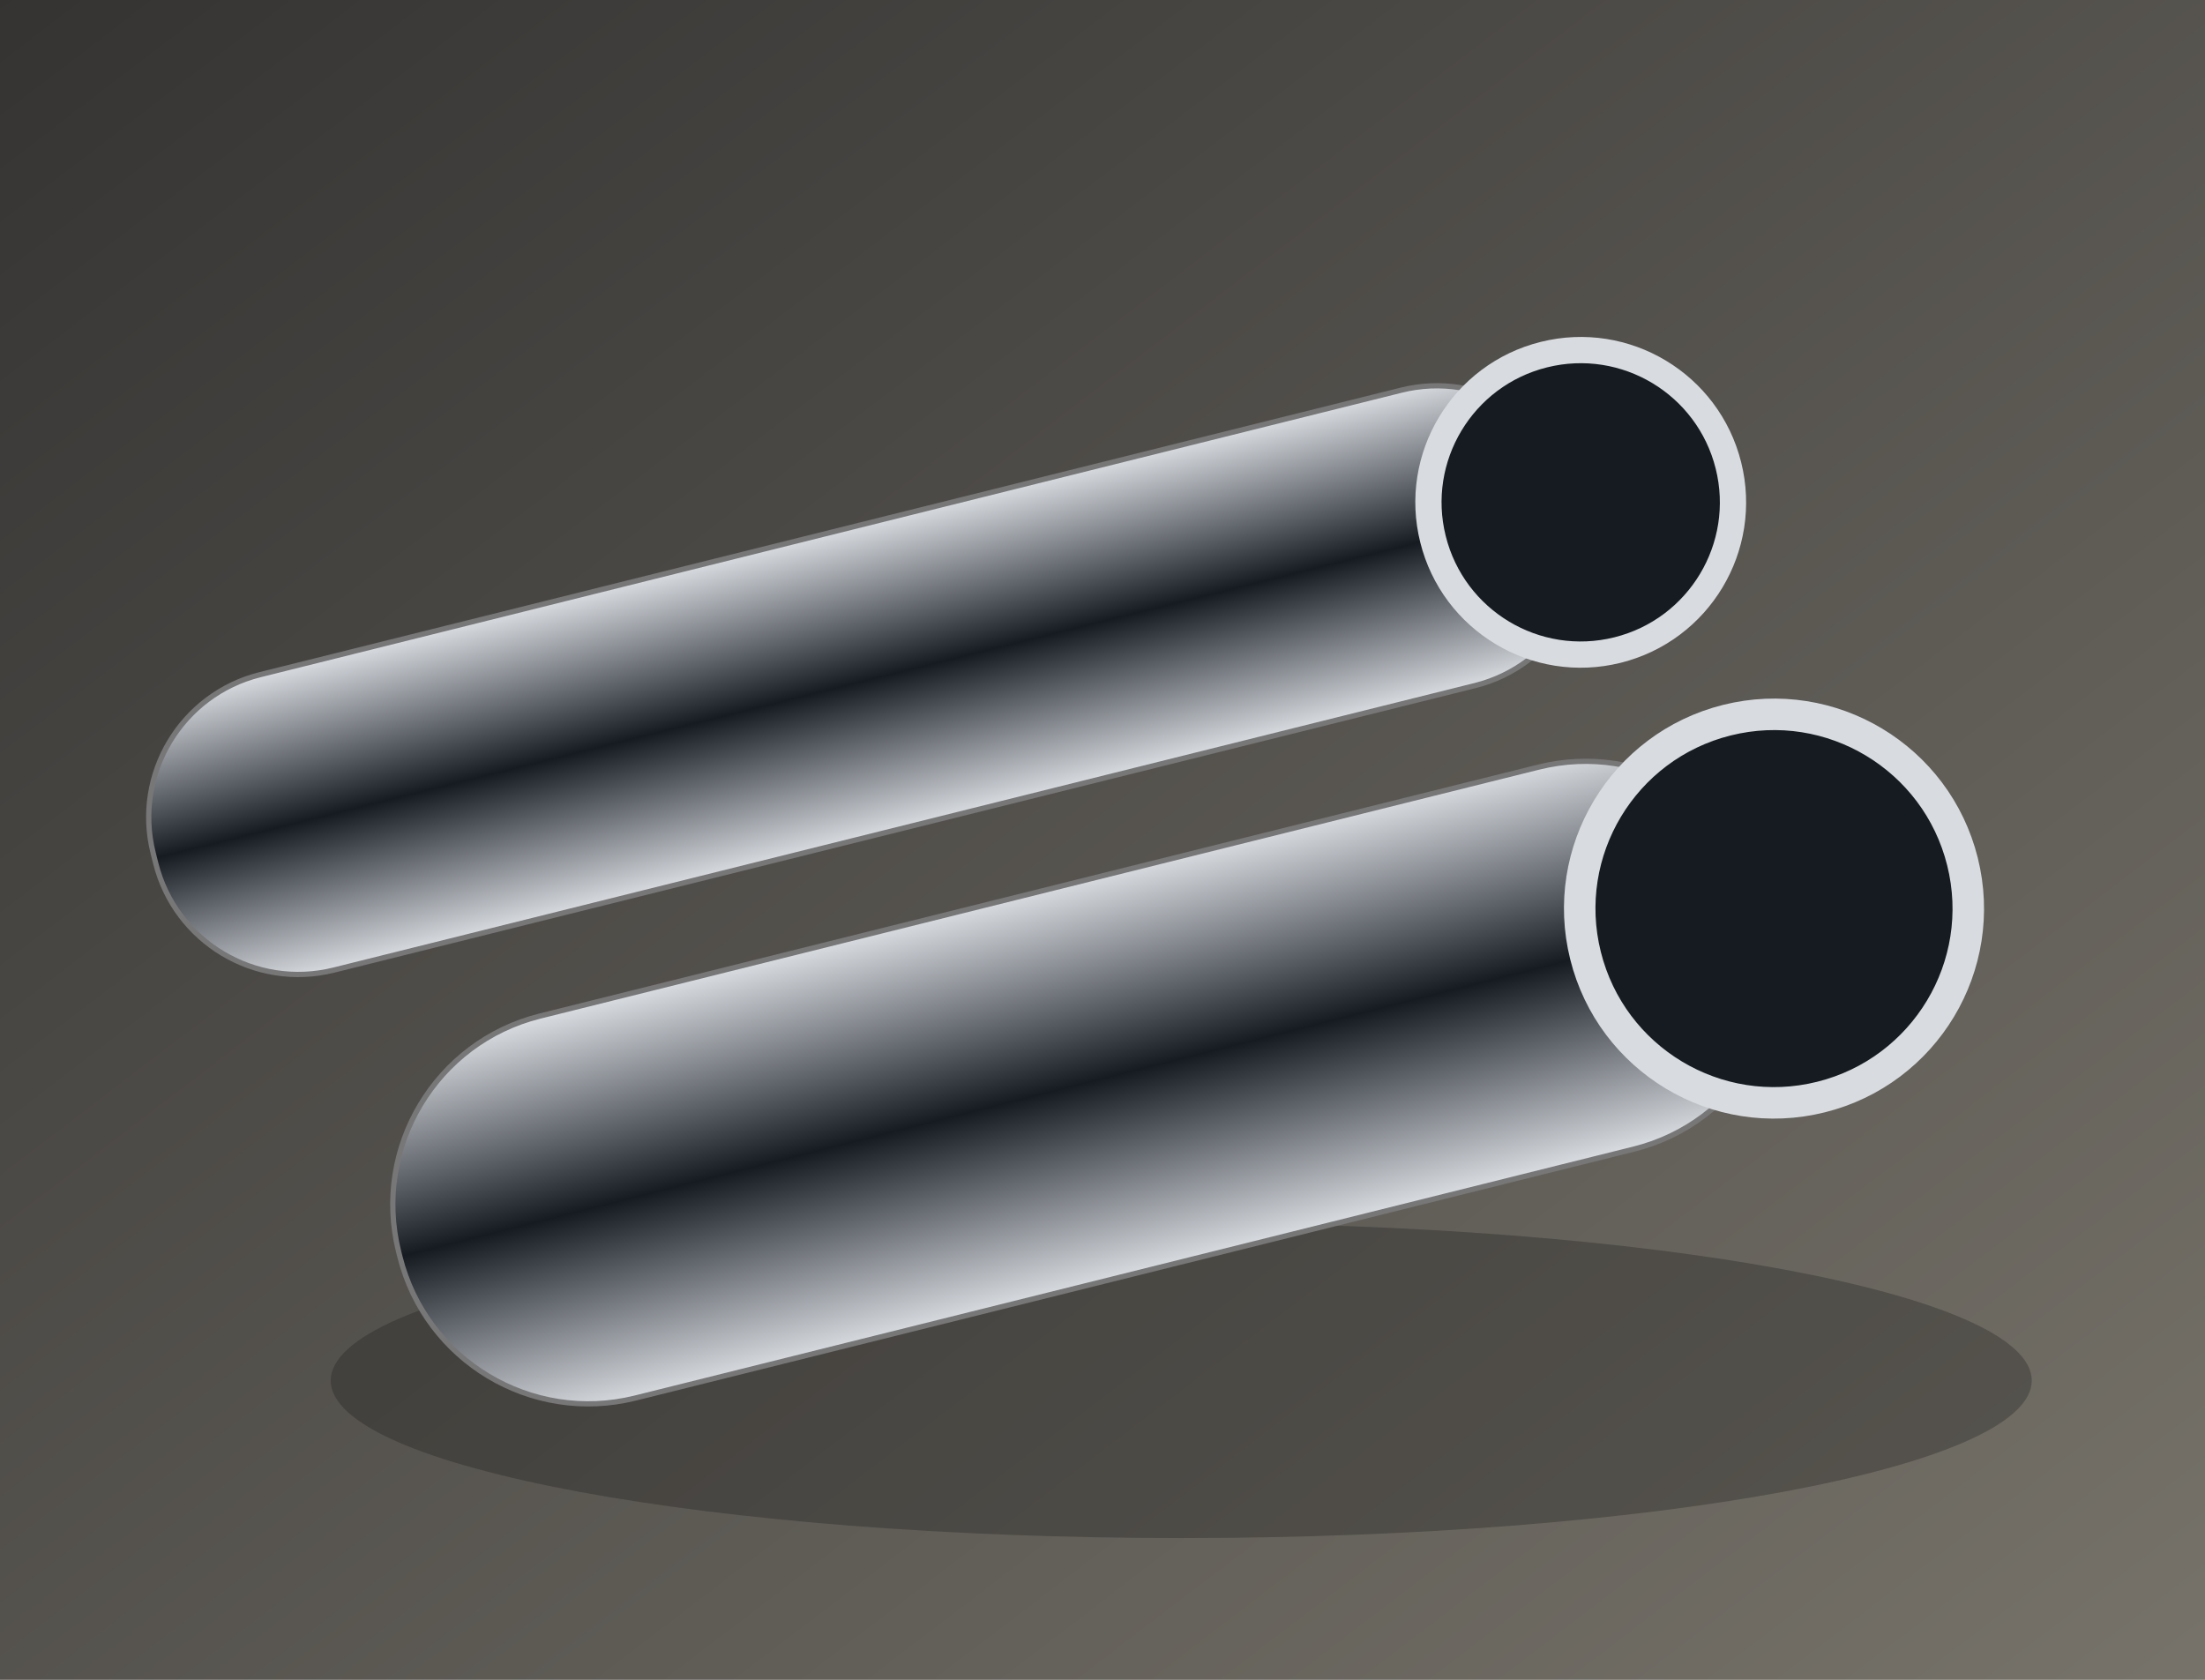
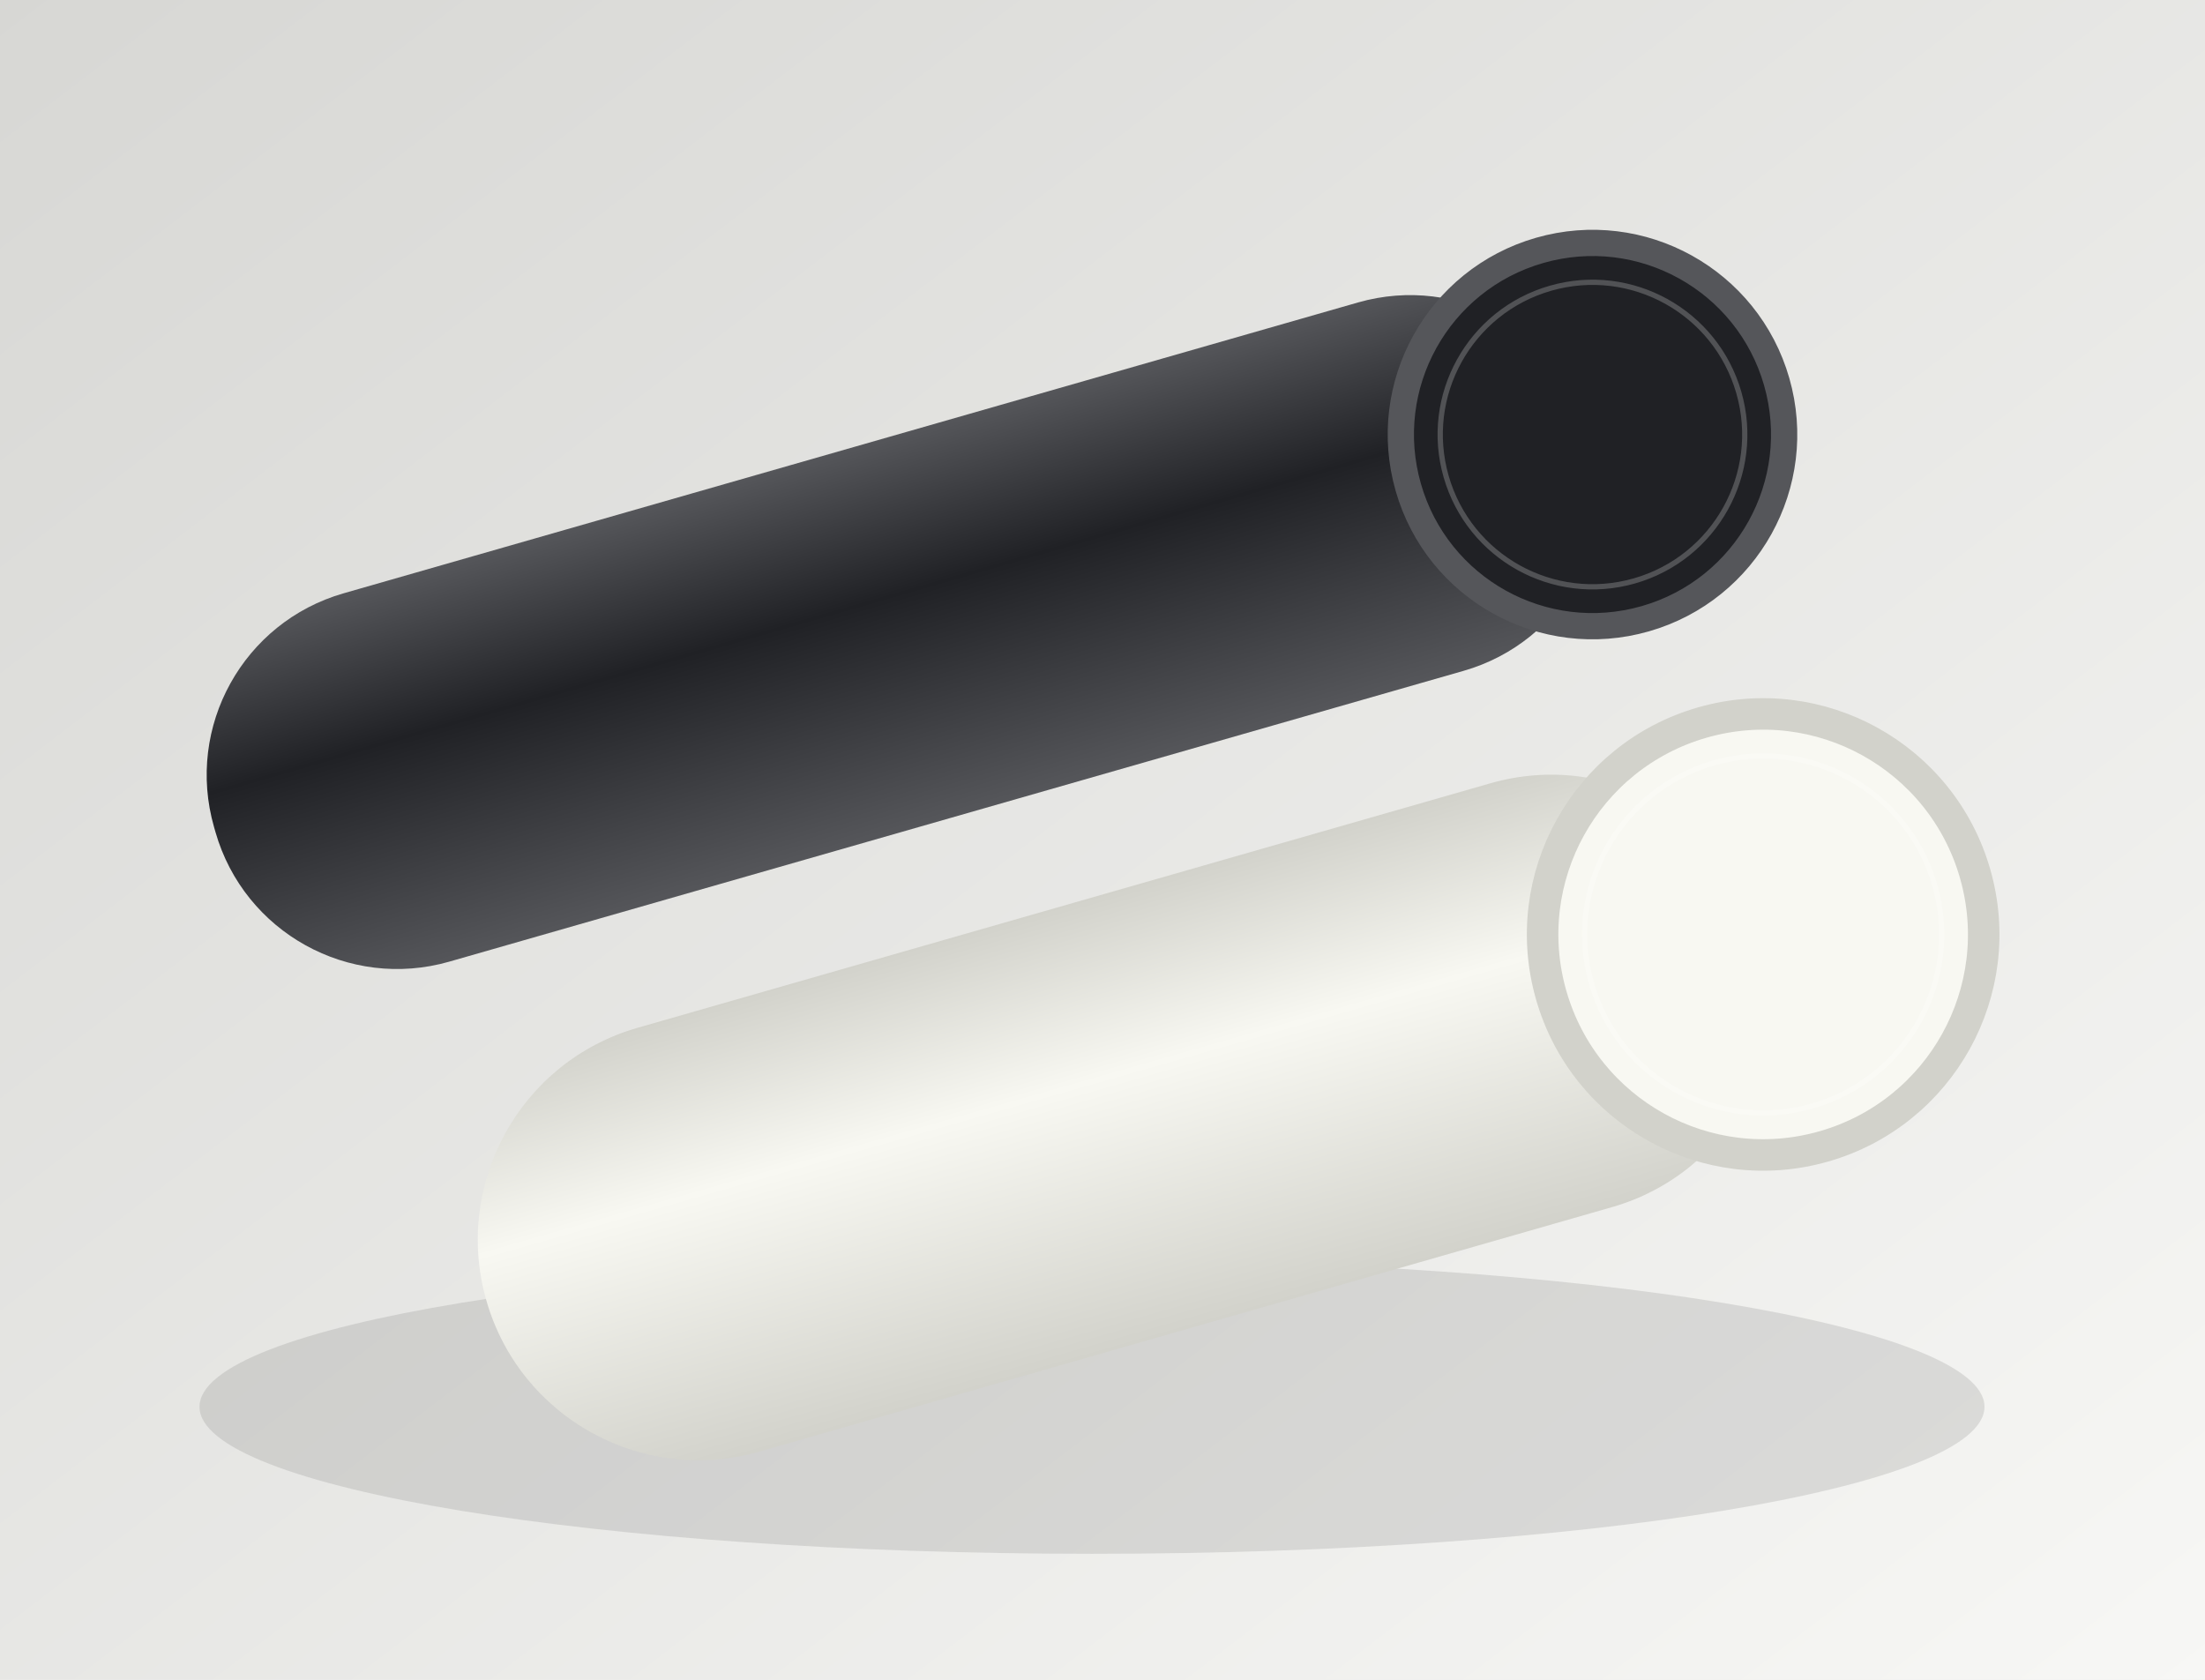
<svg xmlns="http://www.w3.org/2000/svg" viewBox="0 0 420 320">
  <defs>
    <linearGradient id="bg" x2="1" y2="1">
-       <stop stop-color="#343332" />
-       <stop offset="1" stop-color="#77736a" />
+       <stop stop-color="#d7d7d4" />
+       <stop offset="1" stop-color="#f7f7f5" />
    </linearGradient>
-     <linearGradient id="rod" x2="0" y2="1">
-       <stop stop-color="#d8dce1" />
-       <stop offset=".5" stop-color="#161b22" />
-       <stop offset="1" stop-color="#d8dce1" />
+     <linearGradient id="a" x2="0" y2="1">
+       <stop stop-color="#55565a" />
+       <stop offset=".4" stop-color="#202125" />
+       <stop offset="1" stop-color="#55565a" />
+     </linearGradient>
+     <linearGradient id="b" x2="0" y2="1">
+       <stop stop-color="#d2d2cb" />
+       <stop offset=".4" stop-color="#f8f8f2" />
+       <stop offset="1" stop-color="#d2d2cb" />
    </linearGradient>
  </defs>
  <rect width="420" height="320" fill="url(#bg)" />
-   <ellipse cx="225" cy="263" rx="162" ry="30" fill="#171717" opacity=".3" />
-   <g transform="rotate(-14 205 165)">
-     <rect x="35" y="92" width="280" height="58" rx="28" fill="url(#rod)" stroke="#777" stroke-width="1" />
-     <ellipse cx="315" cy="121" rx="29" ry="29" fill="#161b22" stroke="#d8dce1" stroke-width="5" />
-     <rect x="62" y="168" width="270" height="75" rx="37" fill="url(#rod)" stroke="#777" stroke-width="1" />
-     <ellipse cx="332" cy="205" rx="37" ry="37" fill="#161b22" stroke="#d8dce1" stroke-width="6" />
+   <ellipse cx="208" cy="268" rx="170" ry="28" fill="#555" opacity=".16" />
+   <g transform="rotate(-16 210 160)">
+     <rect x="48" y="75" width="273" height="73" rx="36" fill="url(#a)" />
+     <ellipse cx="321" cy="111.5" rx="36.5" ry="36.5" fill="#202125" stroke="#55565a" stroke-width="5" />
+     <ellipse cx="321" cy="111.5" rx="29" ry="29" fill="none" stroke="#fff" stroke-opacity=".22" />
+     <rect x="73" y="170" width="253" height="84" rx="42" fill="url(#b)" />
+     <ellipse cx="326" cy="212" rx="42" ry="42" fill="#f8f8f2" stroke="#d2d2cb" stroke-width="6" />
+     <ellipse cx="326" cy="212" rx="34" ry="34" fill="none" stroke="#fff" stroke-opacity=".24" />
  </g>
</svg>
